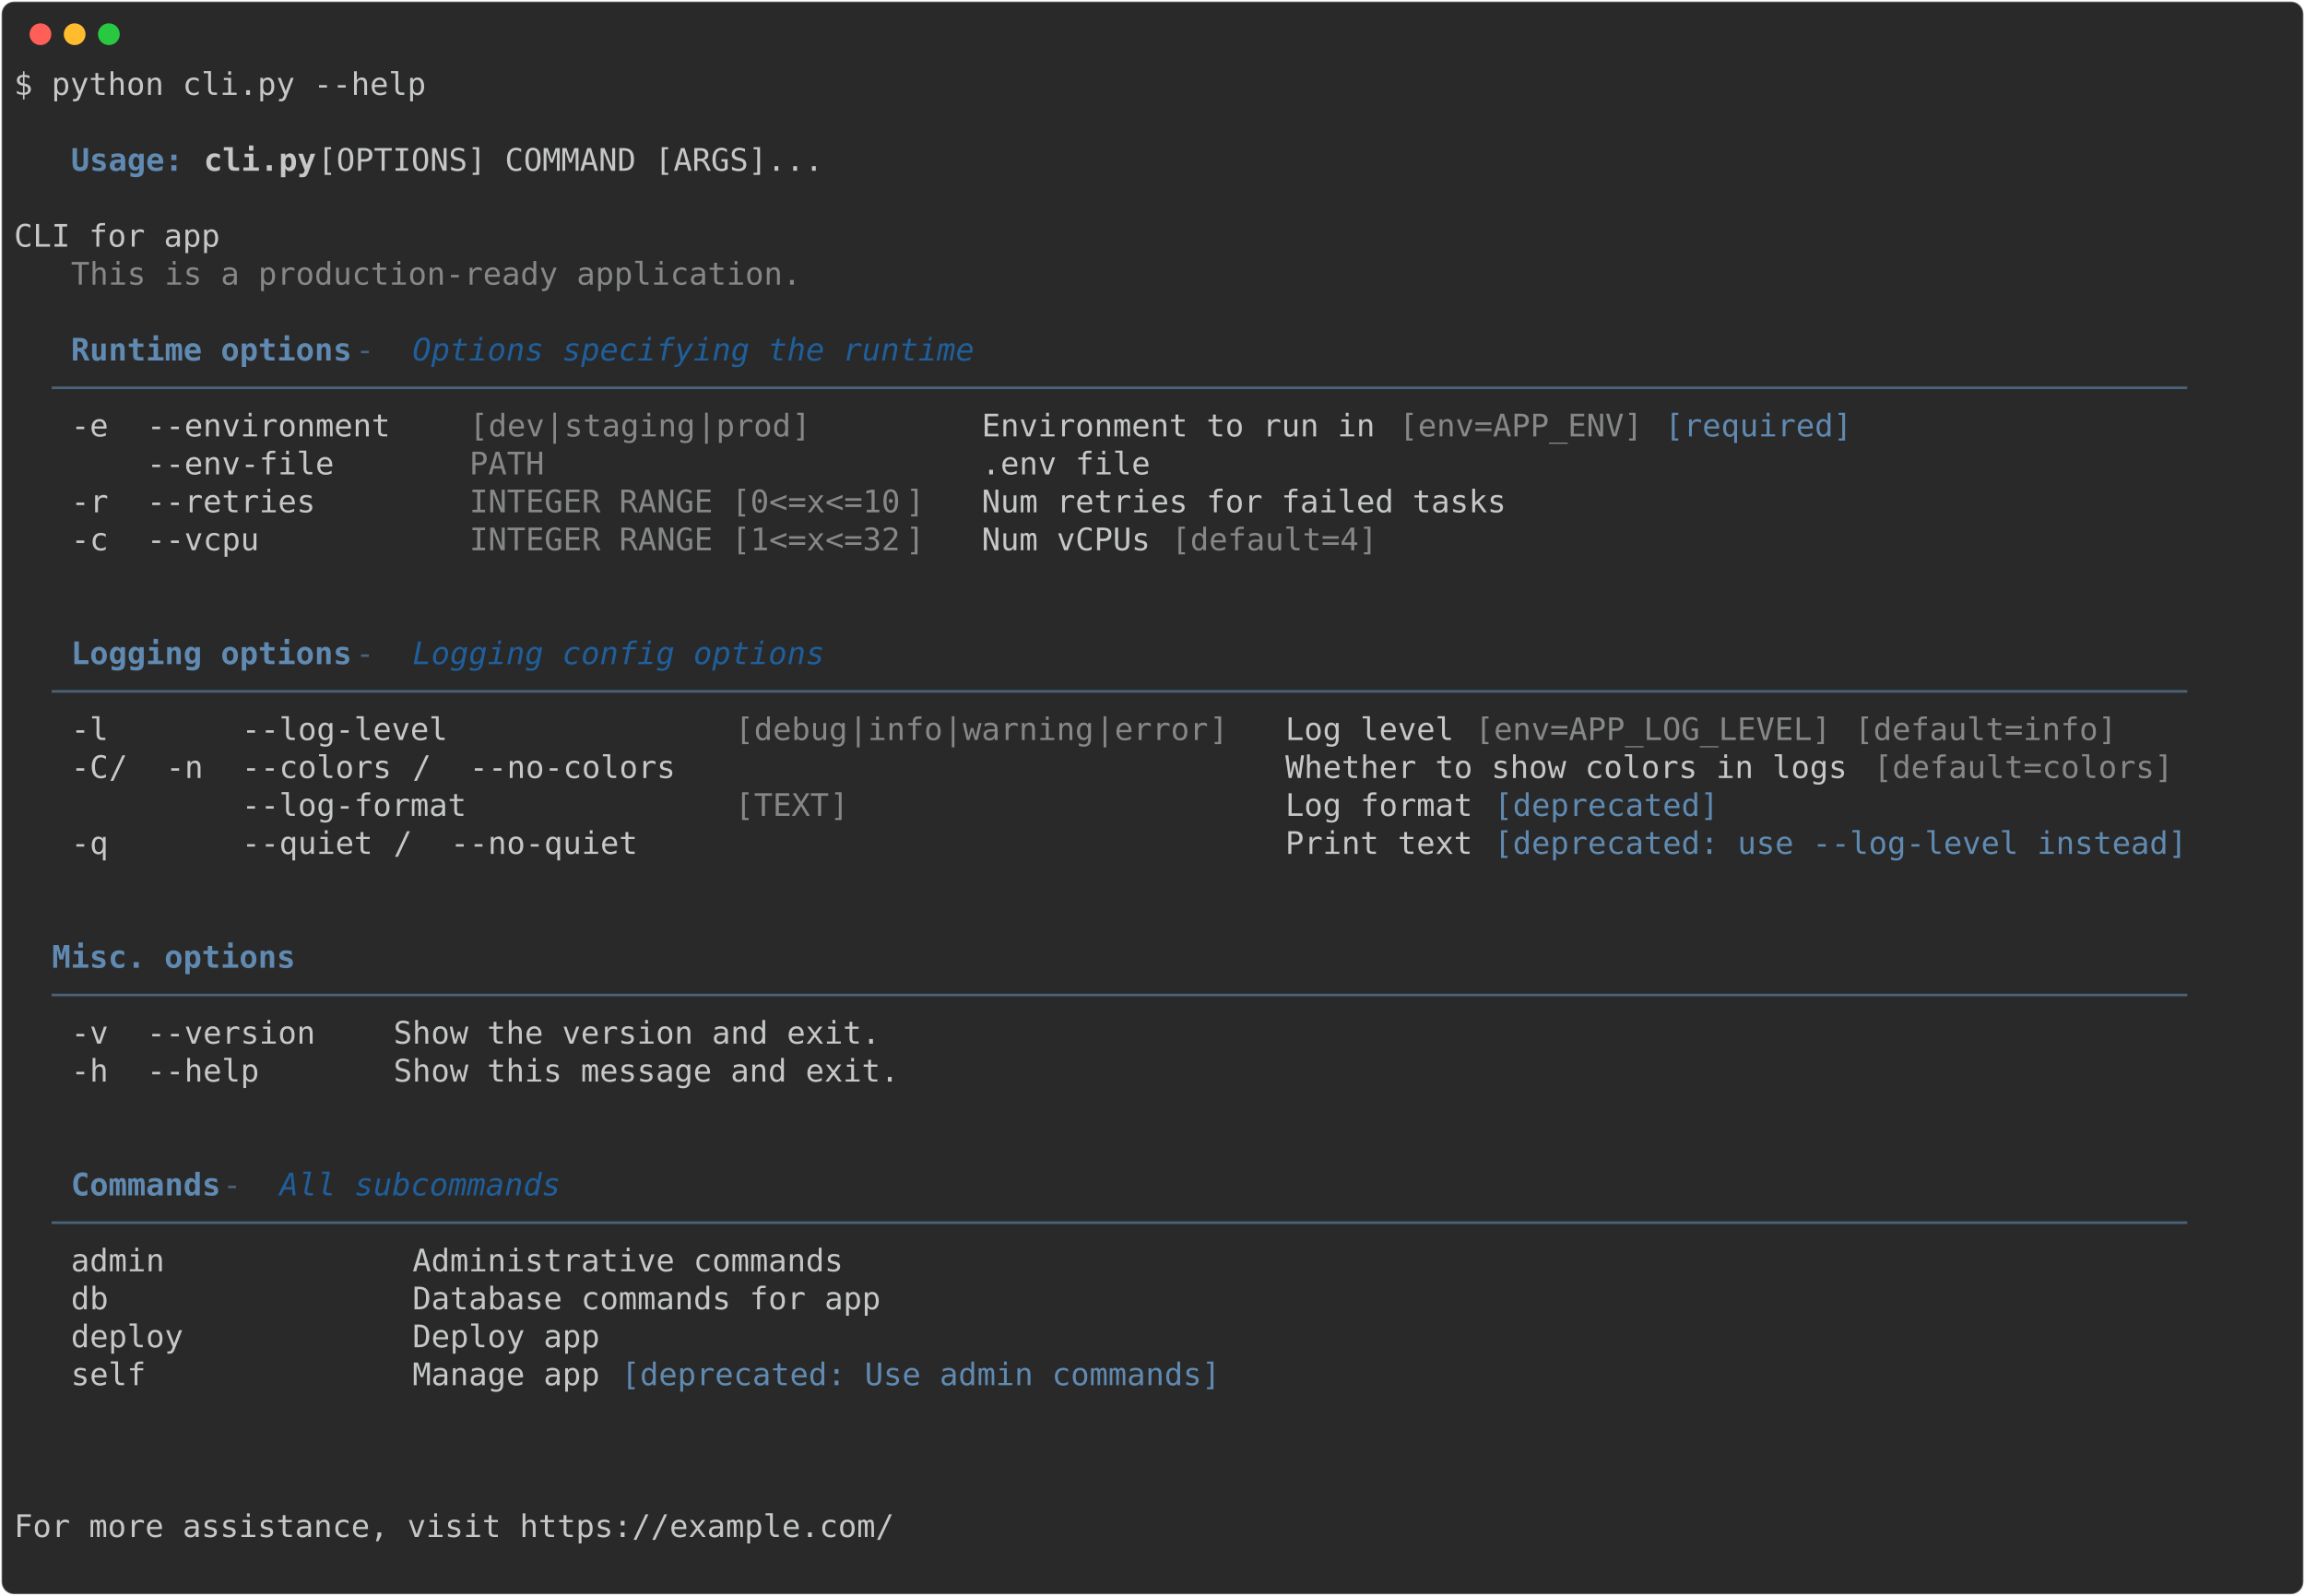
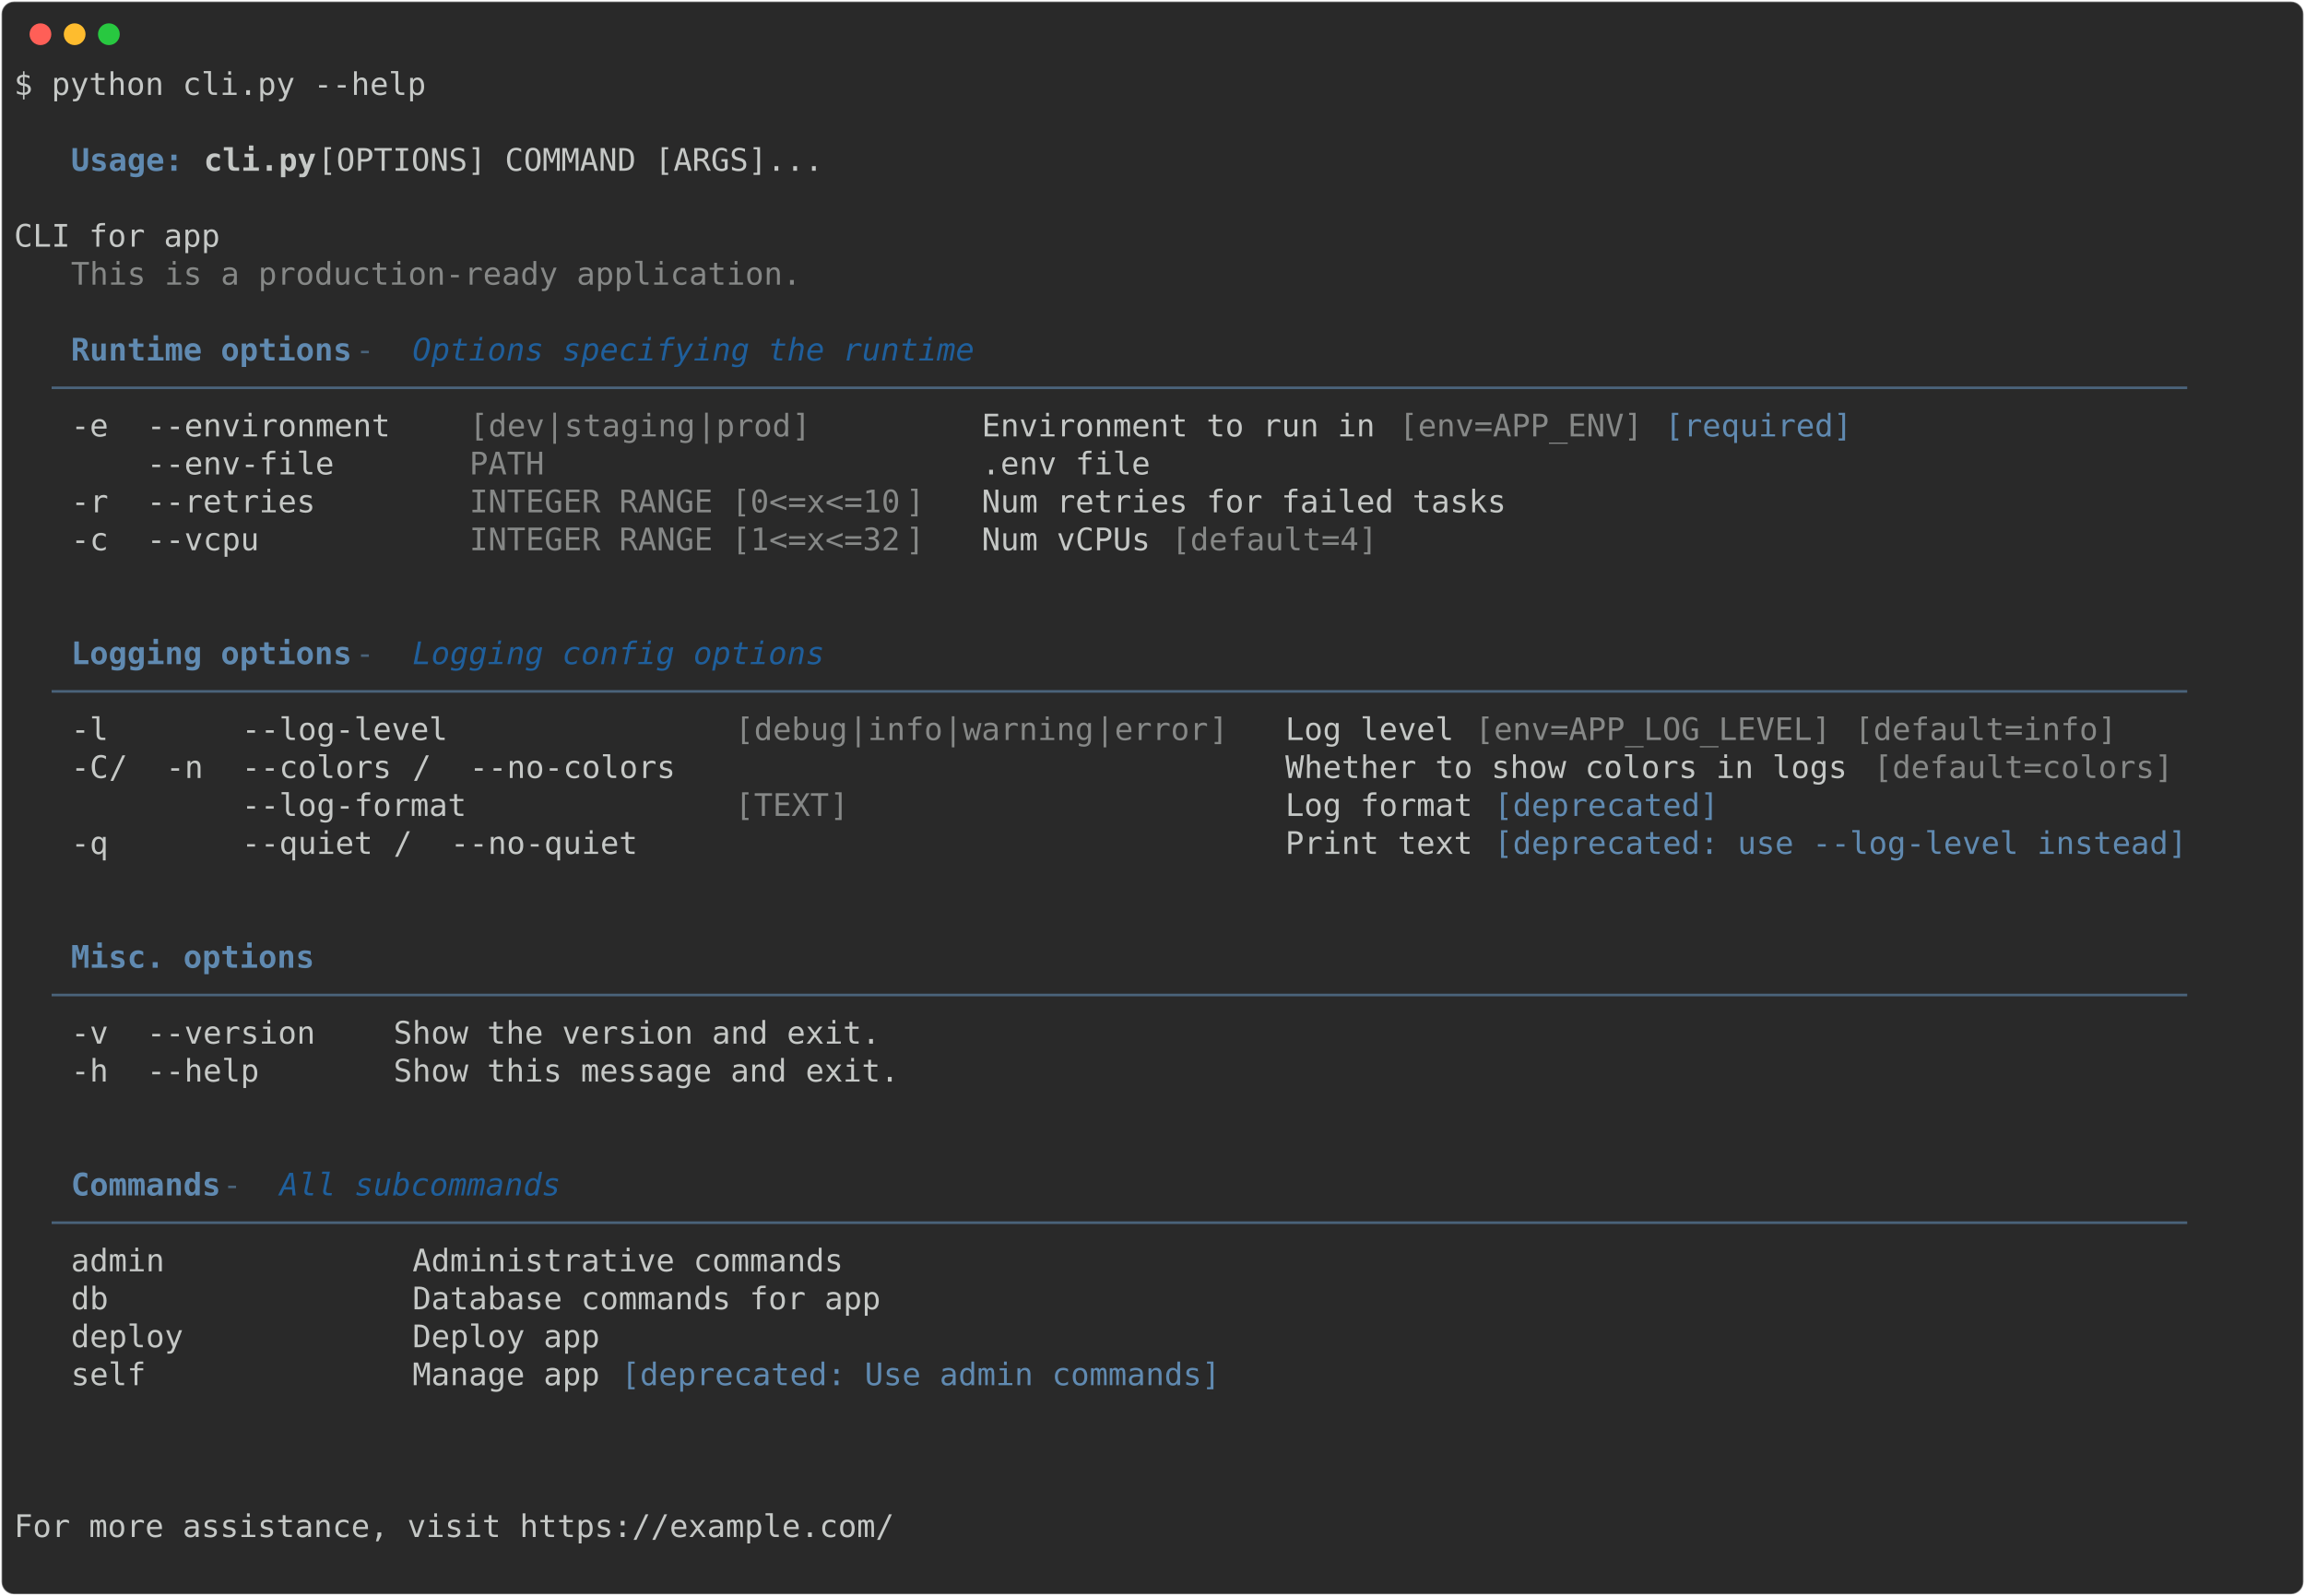
<svg xmlns="http://www.w3.org/2000/svg" class="rich-terminal" viewBox="0 0 1482 1026.0">
  <style>

    @font-face {
        font-family: "Fira Code";
        src: local("FiraCode-Regular"),
                url("https://cdnjs.cloudflare.com/ajax/libs/firacode/6.2.0/woff2/FiraCode-Regular.woff2") format("woff2"),
                url("https://cdnjs.cloudflare.com/ajax/libs/firacode/6.2.0/woff/FiraCode-Regular.woff") format("woff");
        font-style: normal;
        font-weight: 400;
    }
    @font-face {
        font-family: "Fira Code";
        src: local("FiraCode-Bold"),
                url("https://cdnjs.cloudflare.com/ajax/libs/firacode/6.2.0/woff2/FiraCode-Bold.woff2") format("woff2"),
                url("https://cdnjs.cloudflare.com/ajax/libs/firacode/6.2.0/woff/FiraCode-Bold.woff") format("woff");
        font-style: bold;
        font-weight: 700;
    }

-     .terminal-2212388597-matrix {
+     .terminal-2701169819-matrix {
        font-family: Fira Code, monospace;
        font-size: 20px;
        line-height: 24.4px;
        font-variant-east-asian: full-width;
    }

-     .terminal-2212388597-title {
+     .terminal-2701169819-title {
        font-size: 18px;
        font-weight: bold;
        font-family: arial;
    }

-     .terminal-2212388597-r1 { fill: #c5c8c6 }
- .terminal-2212388597-r2 { fill: #608ab1;font-weight: bold }
- .terminal-2212388597-r3 { fill: #c5c8c6;font-weight: bold }
- .terminal-2212388597-r4 { fill: #868887 }
- .terminal-2212388597-r5 { fill: #4a637a }
- .terminal-2212388597-r6 { fill: #1f5f9c;font-style: italic; }
- .terminal-2212388597-r7 { fill: #608ab1 }
+     .terminal-2701169819-r1 { fill: #c5c8c6 }
+ .terminal-2701169819-r2 { fill: #608ab1;font-weight: bold }
+ .terminal-2701169819-r3 { fill: #c5c8c6;font-weight: bold }
+ .terminal-2701169819-r4 { fill: #868887 }
+ .terminal-2701169819-r5 { fill: #4a637a }
+ .terminal-2701169819-r6 { fill: #1f5f9c;font-style: italic; }
+ .terminal-2701169819-r7 { fill: #608ab1 }
    </style>
  <defs>
-     <clipPath id="terminal-2212388597-clip-terminal">
+     <clipPath id="terminal-2701169819-clip-terminal">
      <rect x="0" y="0" width="1463.0" height="975.0" />
    </clipPath>
-     <clipPath id="terminal-2212388597-line-0">
+     <clipPath id="terminal-2701169819-line-0">
      <rect x="0" y="1.5" width="1464" height="24.65" />
    </clipPath>
-     <clipPath id="terminal-2212388597-line-1">
+     <clipPath id="terminal-2701169819-line-1">
      <rect x="0" y="25.9" width="1464" height="24.65" />
    </clipPath>
-     <clipPath id="terminal-2212388597-line-2">
+     <clipPath id="terminal-2701169819-line-2">
      <rect x="0" y="50.3" width="1464" height="24.65" />
    </clipPath>
-     <clipPath id="terminal-2212388597-line-3">
+     <clipPath id="terminal-2701169819-line-3">
      <rect x="0" y="74.7" width="1464" height="24.65" />
    </clipPath>
-     <clipPath id="terminal-2212388597-line-4">
+     <clipPath id="terminal-2701169819-line-4">
      <rect x="0" y="99.1" width="1464" height="24.65" />
    </clipPath>
-     <clipPath id="terminal-2212388597-line-5">
+     <clipPath id="terminal-2701169819-line-5">
      <rect x="0" y="123.5" width="1464" height="24.65" />
    </clipPath>
-     <clipPath id="terminal-2212388597-line-6">
+     <clipPath id="terminal-2701169819-line-6">
      <rect x="0" y="147.9" width="1464" height="24.65" />
    </clipPath>
-     <clipPath id="terminal-2212388597-line-7">
+     <clipPath id="terminal-2701169819-line-7">
      <rect x="0" y="172.3" width="1464" height="24.65" />
    </clipPath>
-     <clipPath id="terminal-2212388597-line-8">
+     <clipPath id="terminal-2701169819-line-8">
      <rect x="0" y="196.7" width="1464" height="24.65" />
    </clipPath>
-     <clipPath id="terminal-2212388597-line-9">
+     <clipPath id="terminal-2701169819-line-9">
      <rect x="0" y="221.1" width="1464" height="24.65" />
    </clipPath>
-     <clipPath id="terminal-2212388597-line-10">
+     <clipPath id="terminal-2701169819-line-10">
      <rect x="0" y="245.5" width="1464" height="24.65" />
    </clipPath>
-     <clipPath id="terminal-2212388597-line-11">
+     <clipPath id="terminal-2701169819-line-11">
      <rect x="0" y="269.9" width="1464" height="24.65" />
    </clipPath>
-     <clipPath id="terminal-2212388597-line-12">
+     <clipPath id="terminal-2701169819-line-12">
      <rect x="0" y="294.3" width="1464" height="24.65" />
    </clipPath>
-     <clipPath id="terminal-2212388597-line-13">
+     <clipPath id="terminal-2701169819-line-13">
      <rect x="0" y="318.7" width="1464" height="24.65" />
    </clipPath>
-     <clipPath id="terminal-2212388597-line-14">
+     <clipPath id="terminal-2701169819-line-14">
      <rect x="0" y="343.1" width="1464" height="24.65" />
    </clipPath>
-     <clipPath id="terminal-2212388597-line-15">
+     <clipPath id="terminal-2701169819-line-15">
      <rect x="0" y="367.5" width="1464" height="24.65" />
    </clipPath>
-     <clipPath id="terminal-2212388597-line-16">
+     <clipPath id="terminal-2701169819-line-16">
      <rect x="0" y="391.9" width="1464" height="24.65" />
    </clipPath>
-     <clipPath id="terminal-2212388597-line-17">
+     <clipPath id="terminal-2701169819-line-17">
      <rect x="0" y="416.3" width="1464" height="24.65" />
    </clipPath>
-     <clipPath id="terminal-2212388597-line-18">
+     <clipPath id="terminal-2701169819-line-18">
      <rect x="0" y="440.7" width="1464" height="24.65" />
    </clipPath>
-     <clipPath id="terminal-2212388597-line-19">
+     <clipPath id="terminal-2701169819-line-19">
      <rect x="0" y="465.1" width="1464" height="24.65" />
    </clipPath>
-     <clipPath id="terminal-2212388597-line-20">
+     <clipPath id="terminal-2701169819-line-20">
      <rect x="0" y="489.5" width="1464" height="24.65" />
    </clipPath>
-     <clipPath id="terminal-2212388597-line-21">
+     <clipPath id="terminal-2701169819-line-21">
      <rect x="0" y="513.9" width="1464" height="24.65" />
    </clipPath>
-     <clipPath id="terminal-2212388597-line-22">
+     <clipPath id="terminal-2701169819-line-22">
      <rect x="0" y="538.3" width="1464" height="24.65" />
    </clipPath>
-     <clipPath id="terminal-2212388597-line-23">
+     <clipPath id="terminal-2701169819-line-23">
      <rect x="0" y="562.7" width="1464" height="24.65" />
    </clipPath>
-     <clipPath id="terminal-2212388597-line-24">
+     <clipPath id="terminal-2701169819-line-24">
      <rect x="0" y="587.1" width="1464" height="24.65" />
    </clipPath>
-     <clipPath id="terminal-2212388597-line-25">
+     <clipPath id="terminal-2701169819-line-25">
      <rect x="0" y="611.5" width="1464" height="24.65" />
    </clipPath>
-     <clipPath id="terminal-2212388597-line-26">
+     <clipPath id="terminal-2701169819-line-26">
      <rect x="0" y="635.9" width="1464" height="24.65" />
    </clipPath>
-     <clipPath id="terminal-2212388597-line-27">
+     <clipPath id="terminal-2701169819-line-27">
      <rect x="0" y="660.3" width="1464" height="24.65" />
    </clipPath>
-     <clipPath id="terminal-2212388597-line-28">
+     <clipPath id="terminal-2701169819-line-28">
      <rect x="0" y="684.7" width="1464" height="24.65" />
    </clipPath>
-     <clipPath id="terminal-2212388597-line-29">
+     <clipPath id="terminal-2701169819-line-29">
      <rect x="0" y="709.1" width="1464" height="24.65" />
    </clipPath>
-     <clipPath id="terminal-2212388597-line-30">
+     <clipPath id="terminal-2701169819-line-30">
      <rect x="0" y="733.5" width="1464" height="24.65" />
    </clipPath>
-     <clipPath id="terminal-2212388597-line-31">
+     <clipPath id="terminal-2701169819-line-31">
      <rect x="0" y="757.9" width="1464" height="24.65" />
    </clipPath>
-     <clipPath id="terminal-2212388597-line-32">
+     <clipPath id="terminal-2701169819-line-32">
      <rect x="0" y="782.3" width="1464" height="24.65" />
    </clipPath>
-     <clipPath id="terminal-2212388597-line-33">
+     <clipPath id="terminal-2701169819-line-33">
      <rect x="0" y="806.7" width="1464" height="24.65" />
    </clipPath>
-     <clipPath id="terminal-2212388597-line-34">
+     <clipPath id="terminal-2701169819-line-34">
      <rect x="0" y="831.1" width="1464" height="24.65" />
    </clipPath>
-     <clipPath id="terminal-2212388597-line-35">
+     <clipPath id="terminal-2701169819-line-35">
      <rect x="0" y="855.5" width="1464" height="24.65" />
    </clipPath>
-     <clipPath id="terminal-2212388597-line-36">
+     <clipPath id="terminal-2701169819-line-36">
      <rect x="0" y="879.9" width="1464" height="24.65" />
    </clipPath>
-     <clipPath id="terminal-2212388597-line-37">
+     <clipPath id="terminal-2701169819-line-37">
      <rect x="0" y="904.3" width="1464" height="24.65" />
    </clipPath>
-     <clipPath id="terminal-2212388597-line-38">
+     <clipPath id="terminal-2701169819-line-38">
      <rect x="0" y="928.7" width="1464" height="24.65" />
    </clipPath>
  </defs>
  <rect fill="#292929" stroke="rgba(255,255,255,0.35)" stroke-width="1" x="1" y="1" width="1480" height="1024" rx="8" />
  <g transform="translate(26,22)">
    <circle cx="0" cy="0" r="7" fill="#ff5f57" />
    <circle cx="22" cy="0" r="7" fill="#febc2e" />
    <circle cx="44" cy="0" r="7" fill="#28c840" />
  </g>
-   <g transform="translate(9, 41)" clip-path="url(#terminal-2212388597-clip-terminal)">
-     <g class="terminal-2212388597-matrix">
-       <text class="terminal-2212388597-r1" x="0" y="20" textLength="268.4" clip-path="url(#terminal-2212388597-line-0)">$ python cli.py --help</text>
-       <text class="terminal-2212388597-r1" x="1464" y="20" textLength="12.2" clip-path="url(#terminal-2212388597-line-0)">
- </text>
-       <text class="terminal-2212388597-r1" x="1464" y="44.4" textLength="12.2" clip-path="url(#terminal-2212388597-line-1)">
- </text>
-       <text class="terminal-2212388597-r2" x="36.6" y="68.8" textLength="73.2" clip-path="url(#terminal-2212388597-line-2)">Usage:</text>
-       <text class="terminal-2212388597-r3" x="122" y="68.8" textLength="73.2" clip-path="url(#terminal-2212388597-line-2)">cli.py</text>
-       <text class="terminal-2212388597-r1" x="195.2" y="68.8" textLength="1268.8" clip-path="url(#terminal-2212388597-line-2)"> [OPTIONS] COMMAND [ARGS]...                                                                            </text>
-       <text class="terminal-2212388597-r1" x="1464" y="68.8" textLength="12.2" clip-path="url(#terminal-2212388597-line-2)">
- </text>
-       <text class="terminal-2212388597-r1" x="1464" y="93.2" textLength="12.2" clip-path="url(#terminal-2212388597-line-3)">
- </text>
-       <text class="terminal-2212388597-r1" x="0" y="117.6" textLength="1464" clip-path="url(#terminal-2212388597-line-4)">   CLI for app                                                                                                          </text>
-       <text class="terminal-2212388597-r1" x="1464" y="117.6" textLength="12.2" clip-path="url(#terminal-2212388597-line-4)">
- </text>
-       <text class="terminal-2212388597-r4" x="36.6" y="142" textLength="475.8" clip-path="url(#terminal-2212388597-line-5)">This is a production-ready application.</text>
-       <text class="terminal-2212388597-r1" x="1464" y="142" textLength="12.2" clip-path="url(#terminal-2212388597-line-5)">
- </text>
-       <text class="terminal-2212388597-r1" x="1464" y="166.4" textLength="12.2" clip-path="url(#terminal-2212388597-line-6)">
- </text>
-       <text class="terminal-2212388597-r2" x="36.6" y="190.8" textLength="183" clip-path="url(#terminal-2212388597-line-7)">Runtime options</text>
-       <text class="terminal-2212388597-r5" x="219.6" y="190.8" textLength="36.6" clip-path="url(#terminal-2212388597-line-7)"> - </text>
-       <text class="terminal-2212388597-r6" x="256.2" y="190.8" textLength="366" clip-path="url(#terminal-2212388597-line-7)">Options specifying the runtime</text>
-       <text class="terminal-2212388597-r1" x="1464" y="190.8" textLength="12.2" clip-path="url(#terminal-2212388597-line-7)">
- </text>
-       <text class="terminal-2212388597-r5" x="24.4" y="215.2" textLength="1415.2" clip-path="url(#terminal-2212388597-line-8)"> ────────────────────────────────────────────────────────────────────────────────────────────────────────────────── </text>
-       <text class="terminal-2212388597-r1" x="1464" y="215.2" textLength="12.2" clip-path="url(#terminal-2212388597-line-8)">
- </text>
-       <text class="terminal-2212388597-r1" x="36.6" y="239.6" textLength="36.6" clip-path="url(#terminal-2212388597-line-9)">-e </text>
-       <text class="terminal-2212388597-r1" x="85.4" y="239.6" textLength="183" clip-path="url(#terminal-2212388597-line-9)"> --environment </text>
-       <text class="terminal-2212388597-r4" x="292.8" y="239.6" textLength="12.2" clip-path="url(#terminal-2212388597-line-9)">[</text>
-       <text class="terminal-2212388597-r4" x="305" y="239.6" textLength="36.6" clip-path="url(#terminal-2212388597-line-9)">dev</text>
-       <text class="terminal-2212388597-r4" x="341.6" y="239.6" textLength="12.2" clip-path="url(#terminal-2212388597-line-9)">|</text>
-       <text class="terminal-2212388597-r4" x="353.8" y="239.6" textLength="85.4" clip-path="url(#terminal-2212388597-line-9)">staging</text>
-       <text class="terminal-2212388597-r4" x="439.2" y="239.6" textLength="12.2" clip-path="url(#terminal-2212388597-line-9)">|</text>
-       <text class="terminal-2212388597-r4" x="451.4" y="239.6" textLength="48.8" clip-path="url(#terminal-2212388597-line-9)">prod</text>
-       <text class="terminal-2212388597-r4" x="500.2" y="239.6" textLength="12.2" clip-path="url(#terminal-2212388597-line-9)">]</text>
-       <text class="terminal-2212388597-r1" x="622.2" y="239.6" textLength="256.2" clip-path="url(#terminal-2212388597-line-9)">Environment to run in</text>
-       <text class="terminal-2212388597-r4" x="890.6" y="239.6" textLength="158.6" clip-path="url(#terminal-2212388597-line-9)">[env=APP_ENV]</text>
-       <text class="terminal-2212388597-r7" x="1061.4" y="239.6" textLength="122" clip-path="url(#terminal-2212388597-line-9)">[required]</text>
-       <text class="terminal-2212388597-r1" x="1464" y="239.6" textLength="12.2" clip-path="url(#terminal-2212388597-line-9)">
- </text>
-       <text class="terminal-2212388597-r1" x="85.4" y="264" textLength="183" clip-path="url(#terminal-2212388597-line-10)"> --env-file    </text>
-       <text class="terminal-2212388597-r4" x="292.8" y="264" textLength="292.8" clip-path="url(#terminal-2212388597-line-10)">PATH                    </text>
-       <text class="terminal-2212388597-r1" x="622.2" y="264" textLength="109.8" clip-path="url(#terminal-2212388597-line-10)">.env file</text>
-       <text class="terminal-2212388597-r1" x="1464" y="264" textLength="12.2" clip-path="url(#terminal-2212388597-line-10)">
- </text>
-       <text class="terminal-2212388597-r1" x="36.6" y="288.4" textLength="36.6" clip-path="url(#terminal-2212388597-line-11)">-r </text>
-       <text class="terminal-2212388597-r1" x="85.4" y="288.4" textLength="183" clip-path="url(#terminal-2212388597-line-11)"> --retries     </text>
-       <text class="terminal-2212388597-r4" x="292.8" y="288.4" textLength="280.6" clip-path="url(#terminal-2212388597-line-11)">INTEGER RANGE [0&lt;=x&lt;=10</text>
-       <text class="terminal-2212388597-r4" x="573.4" y="288.4" textLength="12.2" clip-path="url(#terminal-2212388597-line-11)">]</text>
-       <text class="terminal-2212388597-r1" x="622.2" y="288.4" textLength="341.6" clip-path="url(#terminal-2212388597-line-11)">Num retries for failed tasks</text>
-       <text class="terminal-2212388597-r1" x="1464" y="288.4" textLength="12.2" clip-path="url(#terminal-2212388597-line-11)">
- </text>
-       <text class="terminal-2212388597-r1" x="36.6" y="312.8" textLength="36.6" clip-path="url(#terminal-2212388597-line-12)">-c </text>
-       <text class="terminal-2212388597-r1" x="85.4" y="312.8" textLength="183" clip-path="url(#terminal-2212388597-line-12)"> --vcpu        </text>
-       <text class="terminal-2212388597-r4" x="292.8" y="312.8" textLength="280.6" clip-path="url(#terminal-2212388597-line-12)">INTEGER RANGE [1&lt;=x&lt;=32</text>
-       <text class="terminal-2212388597-r4" x="573.4" y="312.8" textLength="12.2" clip-path="url(#terminal-2212388597-line-12)">]</text>
-       <text class="terminal-2212388597-r1" x="622.2" y="312.8" textLength="109.8" clip-path="url(#terminal-2212388597-line-12)">Num vCPUs</text>
-       <text class="terminal-2212388597-r4" x="744.2" y="312.8" textLength="134.2" clip-path="url(#terminal-2212388597-line-12)">[default=4]</text>
-       <text class="terminal-2212388597-r1" x="1464" y="312.8" textLength="12.2" clip-path="url(#terminal-2212388597-line-12)">
- </text>
-       <text class="terminal-2212388597-r1" x="1464" y="337.2" textLength="12.2" clip-path="url(#terminal-2212388597-line-13)">
- </text>
-       <text class="terminal-2212388597-r1" x="1464" y="361.6" textLength="12.2" clip-path="url(#terminal-2212388597-line-14)">
- </text>
-       <text class="terminal-2212388597-r2" x="36.6" y="386" textLength="183" clip-path="url(#terminal-2212388597-line-15)">Logging options</text>
-       <text class="terminal-2212388597-r5" x="219.6" y="386" textLength="36.6" clip-path="url(#terminal-2212388597-line-15)"> - </text>
-       <text class="terminal-2212388597-r6" x="256.2" y="386" textLength="268.4" clip-path="url(#terminal-2212388597-line-15)">Logging config options</text>
-       <text class="terminal-2212388597-r1" x="1464" y="386" textLength="12.2" clip-path="url(#terminal-2212388597-line-15)">
- </text>
-       <text class="terminal-2212388597-r5" x="24.4" y="410.4" textLength="1415.2" clip-path="url(#terminal-2212388597-line-16)"> ────────────────────────────────────────────────────────────────────────────────────────────────────────────────── </text>
-       <text class="terminal-2212388597-r1" x="1464" y="410.4" textLength="12.2" clip-path="url(#terminal-2212388597-line-16)">
- </text>
-       <text class="terminal-2212388597-r1" x="36.6" y="434.8" textLength="97.6" clip-path="url(#terminal-2212388597-line-17)">-l      </text>
-       <text class="terminal-2212388597-r1" x="146.4" y="434.8" textLength="292.8" clip-path="url(#terminal-2212388597-line-17)"> --log-level            </text>
-       <text class="terminal-2212388597-r4" x="463.6" y="434.8" textLength="12.2" clip-path="url(#terminal-2212388597-line-17)">[</text>
-       <text class="terminal-2212388597-r4" x="475.8" y="434.8" textLength="61" clip-path="url(#terminal-2212388597-line-17)">debug</text>
-       <text class="terminal-2212388597-r4" x="536.8" y="434.8" textLength="12.2" clip-path="url(#terminal-2212388597-line-17)">|</text>
-       <text class="terminal-2212388597-r4" x="549" y="434.8" textLength="48.8" clip-path="url(#terminal-2212388597-line-17)">info</text>
-       <text class="terminal-2212388597-r4" x="597.8" y="434.8" textLength="12.2" clip-path="url(#terminal-2212388597-line-17)">|</text>
-       <text class="terminal-2212388597-r4" x="610" y="434.8" textLength="85.4" clip-path="url(#terminal-2212388597-line-17)">warning</text>
-       <text class="terminal-2212388597-r4" x="695.4" y="434.8" textLength="12.2" clip-path="url(#terminal-2212388597-line-17)">|</text>
-       <text class="terminal-2212388597-r4" x="707.6" y="434.8" textLength="61" clip-path="url(#terminal-2212388597-line-17)">error</text>
-       <text class="terminal-2212388597-r4" x="768.6" y="434.8" textLength="12.2" clip-path="url(#terminal-2212388597-line-17)">]</text>
-       <text class="terminal-2212388597-r1" x="817.4" y="434.8" textLength="109.8" clip-path="url(#terminal-2212388597-line-17)">Log level</text>
-       <text class="terminal-2212388597-r4" x="939.4" y="434.8" textLength="231.8" clip-path="url(#terminal-2212388597-line-17)">[env=APP_LOG_LEVEL]</text>
-       <text class="terminal-2212388597-r4" x="1183.4" y="434.8" textLength="170.8" clip-path="url(#terminal-2212388597-line-17)">[default=info]</text>
-       <text class="terminal-2212388597-r1" x="1464" y="434.8" textLength="12.2" clip-path="url(#terminal-2212388597-line-17)">
- </text>
-       <text class="terminal-2212388597-r1" x="36.6" y="459.2" textLength="24.4" clip-path="url(#terminal-2212388597-line-18)">-C</text>
-       <text class="terminal-2212388597-r1" x="61" y="459.2" textLength="36.6" clip-path="url(#terminal-2212388597-line-18)"> / </text>
-       <text class="terminal-2212388597-r1" x="97.6" y="459.2" textLength="36.6" clip-path="url(#terminal-2212388597-line-18)">-n </text>
-       <text class="terminal-2212388597-r1" x="146.4" y="459.2" textLength="109.8" clip-path="url(#terminal-2212388597-line-18)"> --colors</text>
-       <text class="terminal-2212388597-r1" x="256.2" y="459.2" textLength="36.6" clip-path="url(#terminal-2212388597-line-18)"> / </text>
-       <text class="terminal-2212388597-r1" x="292.8" y="459.2" textLength="146.4" clip-path="url(#terminal-2212388597-line-18)">--no-colors </text>
-       <text class="terminal-2212388597-r1" x="817.4" y="459.2" textLength="366" clip-path="url(#terminal-2212388597-line-18)">Whether to show colors in logs</text>
-       <text class="terminal-2212388597-r4" x="1195.6" y="459.2" textLength="195.2" clip-path="url(#terminal-2212388597-line-18)">[default=colors]</text>
-       <text class="terminal-2212388597-r1" x="1464" y="459.2" textLength="12.2" clip-path="url(#terminal-2212388597-line-18)">
- </text>
-       <text class="terminal-2212388597-r1" x="146.4" y="483.6" textLength="292.8" clip-path="url(#terminal-2212388597-line-19)"> --log-format           </text>
-       <text class="terminal-2212388597-r4" x="463.6" y="483.6" textLength="12.2" clip-path="url(#terminal-2212388597-line-19)">[</text>
-       <text class="terminal-2212388597-r4" x="475.8" y="483.6" textLength="48.8" clip-path="url(#terminal-2212388597-line-19)">TEXT</text>
-       <text class="terminal-2212388597-r4" x="524.6" y="483.6" textLength="12.2" clip-path="url(#terminal-2212388597-line-19)">]</text>
-       <text class="terminal-2212388597-r1" x="817.4" y="483.6" textLength="122" clip-path="url(#terminal-2212388597-line-19)">Log format</text>
-       <text class="terminal-2212388597-r7" x="951.6" y="483.6" textLength="146.4" clip-path="url(#terminal-2212388597-line-19)">[deprecated]</text>
-       <text class="terminal-2212388597-r1" x="1464" y="483.6" textLength="12.2" clip-path="url(#terminal-2212388597-line-19)">
- </text>
-       <text class="terminal-2212388597-r1" x="36.6" y="508" textLength="97.6" clip-path="url(#terminal-2212388597-line-20)">-q      </text>
-       <text class="terminal-2212388597-r1" x="146.4" y="508" textLength="97.6" clip-path="url(#terminal-2212388597-line-20)"> --quiet</text>
-       <text class="terminal-2212388597-r1" x="244" y="508" textLength="36.6" clip-path="url(#terminal-2212388597-line-20)"> / </text>
-       <text class="terminal-2212388597-r1" x="280.6" y="508" textLength="158.6" clip-path="url(#terminal-2212388597-line-20)">--no-quiet   </text>
-       <text class="terminal-2212388597-r1" x="817.4" y="508" textLength="122" clip-path="url(#terminal-2212388597-line-20)">Print text</text>
-       <text class="terminal-2212388597-r7" x="951.6" y="508" textLength="451.4" clip-path="url(#terminal-2212388597-line-20)">[deprecated: use --log-level instead]</text>
-       <text class="terminal-2212388597-r1" x="1464" y="508" textLength="12.2" clip-path="url(#terminal-2212388597-line-20)">
- </text>
-       <text class="terminal-2212388597-r1" x="1464" y="532.4" textLength="12.2" clip-path="url(#terminal-2212388597-line-21)">
- </text>
-       <text class="terminal-2212388597-r1" x="1464" y="556.8" textLength="12.2" clip-path="url(#terminal-2212388597-line-22)">
- </text>
-       <text class="terminal-2212388597-r2" x="24.4" y="581.2" textLength="183" clip-path="url(#terminal-2212388597-line-23)"> Misc. options </text>
-       <text class="terminal-2212388597-r1" x="1464" y="581.2" textLength="12.2" clip-path="url(#terminal-2212388597-line-23)">
- </text>
-       <text class="terminal-2212388597-r5" x="24.4" y="605.6" textLength="1415.2" clip-path="url(#terminal-2212388597-line-24)"> ────────────────────────────────────────────────────────────────────────────────────────────────────────────────── </text>
-       <text class="terminal-2212388597-r1" x="1464" y="605.6" textLength="12.2" clip-path="url(#terminal-2212388597-line-24)">
- </text>
-       <text class="terminal-2212388597-r1" x="36.6" y="630" textLength="36.6" clip-path="url(#terminal-2212388597-line-25)">-v </text>
-       <text class="terminal-2212388597-r1" x="85.4" y="630" textLength="134.2" clip-path="url(#terminal-2212388597-line-25)"> --version </text>
-       <text class="terminal-2212388597-r1" x="244" y="630" textLength="317.2" clip-path="url(#terminal-2212388597-line-25)">Show the version and exit.</text>
-       <text class="terminal-2212388597-r1" x="1464" y="630" textLength="12.2" clip-path="url(#terminal-2212388597-line-25)">
- </text>
-       <text class="terminal-2212388597-r1" x="36.6" y="654.4" textLength="36.6" clip-path="url(#terminal-2212388597-line-26)">-h </text>
-       <text class="terminal-2212388597-r1" x="85.4" y="654.4" textLength="134.2" clip-path="url(#terminal-2212388597-line-26)"> --help    </text>
-       <text class="terminal-2212388597-r1" x="244" y="654.4" textLength="329.4" clip-path="url(#terminal-2212388597-line-26)">Show this message and exit.</text>
-       <text class="terminal-2212388597-r1" x="1464" y="654.4" textLength="12.2" clip-path="url(#terminal-2212388597-line-26)">
- </text>
-       <text class="terminal-2212388597-r1" x="1464" y="678.8" textLength="12.2" clip-path="url(#terminal-2212388597-line-27)">
- </text>
-       <text class="terminal-2212388597-r1" x="1464" y="703.2" textLength="12.2" clip-path="url(#terminal-2212388597-line-28)">
- </text>
-       <text class="terminal-2212388597-r2" x="36.6" y="727.6" textLength="97.6" clip-path="url(#terminal-2212388597-line-29)">Commands</text>
-       <text class="terminal-2212388597-r5" x="134.2" y="727.6" textLength="36.6" clip-path="url(#terminal-2212388597-line-29)"> - </text>
-       <text class="terminal-2212388597-r6" x="170.8" y="727.6" textLength="183" clip-path="url(#terminal-2212388597-line-29)">All subcommands</text>
-       <text class="terminal-2212388597-r1" x="1464" y="727.6" textLength="12.2" clip-path="url(#terminal-2212388597-line-29)">
- </text>
-       <text class="terminal-2212388597-r5" x="24.4" y="752" textLength="1415.2" clip-path="url(#terminal-2212388597-line-30)"> ────────────────────────────────────────────────────────────────────────────────────────────────────────────────── </text>
-       <text class="terminal-2212388597-r1" x="1464" y="752" textLength="12.2" clip-path="url(#terminal-2212388597-line-30)">
- </text>
-       <text class="terminal-2212388597-r1" x="36.6" y="776.4" textLength="195.2" clip-path="url(#terminal-2212388597-line-31)">admin           </text>
-       <text class="terminal-2212388597-r1" x="256.2" y="776.4" textLength="1171.2" clip-path="url(#terminal-2212388597-line-31)">Administrative commands                                                                         </text>
-       <text class="terminal-2212388597-r1" x="1464" y="776.4" textLength="12.2" clip-path="url(#terminal-2212388597-line-31)">
- </text>
-       <text class="terminal-2212388597-r1" x="36.6" y="800.8" textLength="195.2" clip-path="url(#terminal-2212388597-line-32)">db              </text>
-       <text class="terminal-2212388597-r1" x="256.2" y="800.8" textLength="1171.2" clip-path="url(#terminal-2212388597-line-32)">Database commands for app                                                                       </text>
-       <text class="terminal-2212388597-r1" x="1464" y="800.8" textLength="12.2" clip-path="url(#terminal-2212388597-line-32)">
- </text>
-       <text class="terminal-2212388597-r1" x="36.6" y="825.2" textLength="195.2" clip-path="url(#terminal-2212388597-line-33)">deploy          </text>
-       <text class="terminal-2212388597-r1" x="256.2" y="825.2" textLength="1171.2" clip-path="url(#terminal-2212388597-line-33)">Deploy app                                                                                      </text>
-       <text class="terminal-2212388597-r1" x="1464" y="825.2" textLength="12.2" clip-path="url(#terminal-2212388597-line-33)">
- </text>
-       <text class="terminal-2212388597-r1" x="36.6" y="849.6" textLength="195.2" clip-path="url(#terminal-2212388597-line-34)">self            </text>
-       <text class="terminal-2212388597-r1" x="256.2" y="849.6" textLength="134.2" clip-path="url(#terminal-2212388597-line-34)">Manage app </text>
-       <text class="terminal-2212388597-r7" x="390.4" y="849.6" textLength="390.4" clip-path="url(#terminal-2212388597-line-34)">[deprecated: Use admin commands]</text>
-       <text class="terminal-2212388597-r1" x="1464" y="849.6" textLength="12.2" clip-path="url(#terminal-2212388597-line-34)">
- </text>
-       <text class="terminal-2212388597-r1" x="1464" y="874" textLength="12.2" clip-path="url(#terminal-2212388597-line-35)">
- </text>
-       <text class="terminal-2212388597-r1" x="1464" y="898.4" textLength="12.2" clip-path="url(#terminal-2212388597-line-36)">
- </text>
-       <text class="terminal-2212388597-r1" x="1464" y="922.8" textLength="12.2" clip-path="url(#terminal-2212388597-line-37)">
- </text>
-       <text class="terminal-2212388597-r1" x="0" y="947.2" textLength="1464" clip-path="url(#terminal-2212388597-line-38)"> For more assistance, visit https://example.com/                                                                        </text>
-       <text class="terminal-2212388597-r1" x="1464" y="947.2" textLength="12.2" clip-path="url(#terminal-2212388597-line-38)">
- </text>
-       <text class="terminal-2212388597-r1" x="1464" y="971.6" textLength="12.2" clip-path="url(#terminal-2212388597-line-39)">
+   <g transform="translate(9, 41)" clip-path="url(#terminal-2701169819-clip-terminal)">
+     <g class="terminal-2701169819-matrix">
+       <text class="terminal-2701169819-r1" x="0" y="20" textLength="268.4" clip-path="url(#terminal-2701169819-line-0)">$ python cli.py --help</text>
+       <text class="terminal-2701169819-r1" x="1464" y="20" textLength="12.2" clip-path="url(#terminal-2701169819-line-0)">
+ </text>
+       <text class="terminal-2701169819-r1" x="1464" y="44.4" textLength="12.2" clip-path="url(#terminal-2701169819-line-1)">
+ </text>
+       <text class="terminal-2701169819-r2" x="36.6" y="68.8" textLength="73.2" clip-path="url(#terminal-2701169819-line-2)">Usage:</text>
+       <text class="terminal-2701169819-r3" x="122" y="68.8" textLength="73.2" clip-path="url(#terminal-2701169819-line-2)">cli.py</text>
+       <text class="terminal-2701169819-r1" x="195.2" y="68.8" textLength="1268.8" clip-path="url(#terminal-2701169819-line-2)"> [OPTIONS] COMMAND [ARGS]...                                                                            </text>
+       <text class="terminal-2701169819-r1" x="1464" y="68.8" textLength="12.2" clip-path="url(#terminal-2701169819-line-2)">
+ </text>
+       <text class="terminal-2701169819-r1" x="1464" y="93.2" textLength="12.2" clip-path="url(#terminal-2701169819-line-3)">
+ </text>
+       <text class="terminal-2701169819-r1" x="0" y="117.6" textLength="1464" clip-path="url(#terminal-2701169819-line-4)">   CLI for app                                                                                                          </text>
+       <text class="terminal-2701169819-r1" x="1464" y="117.6" textLength="12.2" clip-path="url(#terminal-2701169819-line-4)">
+ </text>
+       <text class="terminal-2701169819-r4" x="36.6" y="142" textLength="475.8" clip-path="url(#terminal-2701169819-line-5)">This is a production-ready application.</text>
+       <text class="terminal-2701169819-r1" x="1464" y="142" textLength="12.2" clip-path="url(#terminal-2701169819-line-5)">
+ </text>
+       <text class="terminal-2701169819-r1" x="1464" y="166.4" textLength="12.2" clip-path="url(#terminal-2701169819-line-6)">
+ </text>
+       <text class="terminal-2701169819-r2" x="36.6" y="190.8" textLength="183" clip-path="url(#terminal-2701169819-line-7)">Runtime options</text>
+       <text class="terminal-2701169819-r5" x="219.6" y="190.8" textLength="36.6" clip-path="url(#terminal-2701169819-line-7)"> - </text>
+       <text class="terminal-2701169819-r6" x="256.2" y="190.8" textLength="366" clip-path="url(#terminal-2701169819-line-7)">Options specifying the runtime</text>
+       <text class="terminal-2701169819-r1" x="1464" y="190.8" textLength="12.2" clip-path="url(#terminal-2701169819-line-7)">
+ </text>
+       <text class="terminal-2701169819-r5" x="24.4" y="215.2" textLength="1415.2" clip-path="url(#terminal-2701169819-line-8)"> ────────────────────────────────────────────────────────────────────────────────────────────────────────────────── </text>
+       <text class="terminal-2701169819-r1" x="1464" y="215.2" textLength="12.2" clip-path="url(#terminal-2701169819-line-8)">
+ </text>
+       <text class="terminal-2701169819-r1" x="36.6" y="239.6" textLength="36.6" clip-path="url(#terminal-2701169819-line-9)">-e </text>
+       <text class="terminal-2701169819-r1" x="85.4" y="239.6" textLength="183" clip-path="url(#terminal-2701169819-line-9)"> --environment </text>
+       <text class="terminal-2701169819-r4" x="292.8" y="239.6" textLength="12.2" clip-path="url(#terminal-2701169819-line-9)">[</text>
+       <text class="terminal-2701169819-r4" x="305" y="239.6" textLength="36.6" clip-path="url(#terminal-2701169819-line-9)">dev</text>
+       <text class="terminal-2701169819-r4" x="341.6" y="239.6" textLength="12.2" clip-path="url(#terminal-2701169819-line-9)">|</text>
+       <text class="terminal-2701169819-r4" x="353.8" y="239.6" textLength="85.4" clip-path="url(#terminal-2701169819-line-9)">staging</text>
+       <text class="terminal-2701169819-r4" x="439.2" y="239.6" textLength="12.2" clip-path="url(#terminal-2701169819-line-9)">|</text>
+       <text class="terminal-2701169819-r4" x="451.4" y="239.6" textLength="48.8" clip-path="url(#terminal-2701169819-line-9)">prod</text>
+       <text class="terminal-2701169819-r4" x="500.2" y="239.6" textLength="12.2" clip-path="url(#terminal-2701169819-line-9)">]</text>
+       <text class="terminal-2701169819-r1" x="622.2" y="239.6" textLength="256.2" clip-path="url(#terminal-2701169819-line-9)">Environment to run in</text>
+       <text class="terminal-2701169819-r4" x="890.6" y="239.6" textLength="158.6" clip-path="url(#terminal-2701169819-line-9)">[env=APP_ENV]</text>
+       <text class="terminal-2701169819-r7" x="1061.4" y="239.6" textLength="122" clip-path="url(#terminal-2701169819-line-9)">[required]</text>
+       <text class="terminal-2701169819-r1" x="1464" y="239.6" textLength="12.2" clip-path="url(#terminal-2701169819-line-9)">
+ </text>
+       <text class="terminal-2701169819-r1" x="85.4" y="264" textLength="183" clip-path="url(#terminal-2701169819-line-10)"> --env-file    </text>
+       <text class="terminal-2701169819-r4" x="292.8" y="264" textLength="292.8" clip-path="url(#terminal-2701169819-line-10)">PATH                    </text>
+       <text class="terminal-2701169819-r1" x="622.2" y="264" textLength="109.8" clip-path="url(#terminal-2701169819-line-10)">.env file</text>
+       <text class="terminal-2701169819-r1" x="1464" y="264" textLength="12.2" clip-path="url(#terminal-2701169819-line-10)">
+ </text>
+       <text class="terminal-2701169819-r1" x="36.6" y="288.4" textLength="36.6" clip-path="url(#terminal-2701169819-line-11)">-r </text>
+       <text class="terminal-2701169819-r1" x="85.4" y="288.4" textLength="183" clip-path="url(#terminal-2701169819-line-11)"> --retries     </text>
+       <text class="terminal-2701169819-r4" x="292.8" y="288.4" textLength="280.6" clip-path="url(#terminal-2701169819-line-11)">INTEGER RANGE [0&lt;=x&lt;=10</text>
+       <text class="terminal-2701169819-r4" x="573.4" y="288.4" textLength="12.2" clip-path="url(#terminal-2701169819-line-11)">]</text>
+       <text class="terminal-2701169819-r1" x="622.2" y="288.4" textLength="341.6" clip-path="url(#terminal-2701169819-line-11)">Num retries for failed tasks</text>
+       <text class="terminal-2701169819-r1" x="1464" y="288.4" textLength="12.2" clip-path="url(#terminal-2701169819-line-11)">
+ </text>
+       <text class="terminal-2701169819-r1" x="36.6" y="312.8" textLength="36.6" clip-path="url(#terminal-2701169819-line-12)">-c </text>
+       <text class="terminal-2701169819-r1" x="85.4" y="312.8" textLength="183" clip-path="url(#terminal-2701169819-line-12)"> --vcpu        </text>
+       <text class="terminal-2701169819-r4" x="292.8" y="312.8" textLength="280.6" clip-path="url(#terminal-2701169819-line-12)">INTEGER RANGE [1&lt;=x&lt;=32</text>
+       <text class="terminal-2701169819-r4" x="573.4" y="312.8" textLength="12.2" clip-path="url(#terminal-2701169819-line-12)">]</text>
+       <text class="terminal-2701169819-r1" x="622.2" y="312.8" textLength="109.8" clip-path="url(#terminal-2701169819-line-12)">Num vCPUs</text>
+       <text class="terminal-2701169819-r4" x="744.2" y="312.8" textLength="134.2" clip-path="url(#terminal-2701169819-line-12)">[default=4]</text>
+       <text class="terminal-2701169819-r1" x="1464" y="312.8" textLength="12.2" clip-path="url(#terminal-2701169819-line-12)">
+ </text>
+       <text class="terminal-2701169819-r1" x="1464" y="337.2" textLength="12.2" clip-path="url(#terminal-2701169819-line-13)">
+ </text>
+       <text class="terminal-2701169819-r1" x="1464" y="361.6" textLength="12.2" clip-path="url(#terminal-2701169819-line-14)">
+ </text>
+       <text class="terminal-2701169819-r2" x="36.6" y="386" textLength="183" clip-path="url(#terminal-2701169819-line-15)">Logging options</text>
+       <text class="terminal-2701169819-r5" x="219.6" y="386" textLength="36.6" clip-path="url(#terminal-2701169819-line-15)"> - </text>
+       <text class="terminal-2701169819-r6" x="256.2" y="386" textLength="268.4" clip-path="url(#terminal-2701169819-line-15)">Logging config options</text>
+       <text class="terminal-2701169819-r1" x="1464" y="386" textLength="12.2" clip-path="url(#terminal-2701169819-line-15)">
+ </text>
+       <text class="terminal-2701169819-r5" x="24.4" y="410.4" textLength="1415.2" clip-path="url(#terminal-2701169819-line-16)"> ────────────────────────────────────────────────────────────────────────────────────────────────────────────────── </text>
+       <text class="terminal-2701169819-r1" x="1464" y="410.4" textLength="12.2" clip-path="url(#terminal-2701169819-line-16)">
+ </text>
+       <text class="terminal-2701169819-r1" x="36.6" y="434.8" textLength="97.6" clip-path="url(#terminal-2701169819-line-17)">-l      </text>
+       <text class="terminal-2701169819-r1" x="146.4" y="434.8" textLength="292.8" clip-path="url(#terminal-2701169819-line-17)"> --log-level            </text>
+       <text class="terminal-2701169819-r4" x="463.6" y="434.8" textLength="12.2" clip-path="url(#terminal-2701169819-line-17)">[</text>
+       <text class="terminal-2701169819-r4" x="475.8" y="434.8" textLength="61" clip-path="url(#terminal-2701169819-line-17)">debug</text>
+       <text class="terminal-2701169819-r4" x="536.8" y="434.8" textLength="12.2" clip-path="url(#terminal-2701169819-line-17)">|</text>
+       <text class="terminal-2701169819-r4" x="549" y="434.8" textLength="48.8" clip-path="url(#terminal-2701169819-line-17)">info</text>
+       <text class="terminal-2701169819-r4" x="597.8" y="434.8" textLength="12.2" clip-path="url(#terminal-2701169819-line-17)">|</text>
+       <text class="terminal-2701169819-r4" x="610" y="434.8" textLength="85.4" clip-path="url(#terminal-2701169819-line-17)">warning</text>
+       <text class="terminal-2701169819-r4" x="695.4" y="434.8" textLength="12.2" clip-path="url(#terminal-2701169819-line-17)">|</text>
+       <text class="terminal-2701169819-r4" x="707.6" y="434.8" textLength="61" clip-path="url(#terminal-2701169819-line-17)">error</text>
+       <text class="terminal-2701169819-r4" x="768.6" y="434.8" textLength="12.2" clip-path="url(#terminal-2701169819-line-17)">]</text>
+       <text class="terminal-2701169819-r1" x="817.4" y="434.8" textLength="109.8" clip-path="url(#terminal-2701169819-line-17)">Log level</text>
+       <text class="terminal-2701169819-r4" x="939.4" y="434.8" textLength="231.8" clip-path="url(#terminal-2701169819-line-17)">[env=APP_LOG_LEVEL]</text>
+       <text class="terminal-2701169819-r4" x="1183.4" y="434.8" textLength="170.8" clip-path="url(#terminal-2701169819-line-17)">[default=info]</text>
+       <text class="terminal-2701169819-r1" x="1464" y="434.8" textLength="12.2" clip-path="url(#terminal-2701169819-line-17)">
+ </text>
+       <text class="terminal-2701169819-r1" x="36.6" y="459.2" textLength="24.4" clip-path="url(#terminal-2701169819-line-18)">-C</text>
+       <text class="terminal-2701169819-r1" x="61" y="459.2" textLength="36.6" clip-path="url(#terminal-2701169819-line-18)"> / </text>
+       <text class="terminal-2701169819-r1" x="97.6" y="459.2" textLength="36.6" clip-path="url(#terminal-2701169819-line-18)">-n </text>
+       <text class="terminal-2701169819-r1" x="146.4" y="459.2" textLength="109.8" clip-path="url(#terminal-2701169819-line-18)"> --colors</text>
+       <text class="terminal-2701169819-r1" x="256.2" y="459.2" textLength="36.6" clip-path="url(#terminal-2701169819-line-18)"> / </text>
+       <text class="terminal-2701169819-r1" x="292.8" y="459.2" textLength="146.4" clip-path="url(#terminal-2701169819-line-18)">--no-colors </text>
+       <text class="terminal-2701169819-r1" x="817.4" y="459.2" textLength="366" clip-path="url(#terminal-2701169819-line-18)">Whether to show colors in logs</text>
+       <text class="terminal-2701169819-r4" x="1195.6" y="459.2" textLength="195.2" clip-path="url(#terminal-2701169819-line-18)">[default=colors]</text>
+       <text class="terminal-2701169819-r1" x="1464" y="459.2" textLength="12.2" clip-path="url(#terminal-2701169819-line-18)">
+ </text>
+       <text class="terminal-2701169819-r1" x="146.4" y="483.6" textLength="292.8" clip-path="url(#terminal-2701169819-line-19)"> --log-format           </text>
+       <text class="terminal-2701169819-r4" x="463.6" y="483.6" textLength="12.2" clip-path="url(#terminal-2701169819-line-19)">[</text>
+       <text class="terminal-2701169819-r4" x="475.8" y="483.6" textLength="48.8" clip-path="url(#terminal-2701169819-line-19)">TEXT</text>
+       <text class="terminal-2701169819-r4" x="524.6" y="483.6" textLength="12.2" clip-path="url(#terminal-2701169819-line-19)">]</text>
+       <text class="terminal-2701169819-r1" x="817.4" y="483.6" textLength="122" clip-path="url(#terminal-2701169819-line-19)">Log format</text>
+       <text class="terminal-2701169819-r7" x="951.6" y="483.6" textLength="146.4" clip-path="url(#terminal-2701169819-line-19)">[deprecated]</text>
+       <text class="terminal-2701169819-r1" x="1464" y="483.6" textLength="12.2" clip-path="url(#terminal-2701169819-line-19)">
+ </text>
+       <text class="terminal-2701169819-r1" x="36.6" y="508" textLength="97.6" clip-path="url(#terminal-2701169819-line-20)">-q      </text>
+       <text class="terminal-2701169819-r1" x="146.4" y="508" textLength="97.6" clip-path="url(#terminal-2701169819-line-20)"> --quiet</text>
+       <text class="terminal-2701169819-r1" x="244" y="508" textLength="36.6" clip-path="url(#terminal-2701169819-line-20)"> / </text>
+       <text class="terminal-2701169819-r1" x="280.6" y="508" textLength="158.6" clip-path="url(#terminal-2701169819-line-20)">--no-quiet   </text>
+       <text class="terminal-2701169819-r1" x="817.4" y="508" textLength="122" clip-path="url(#terminal-2701169819-line-20)">Print text</text>
+       <text class="terminal-2701169819-r7" x="951.6" y="508" textLength="451.4" clip-path="url(#terminal-2701169819-line-20)">[deprecated: use --log-level instead]</text>
+       <text class="terminal-2701169819-r1" x="1464" y="508" textLength="12.2" clip-path="url(#terminal-2701169819-line-20)">
+ </text>
+       <text class="terminal-2701169819-r1" x="1464" y="532.4" textLength="12.2" clip-path="url(#terminal-2701169819-line-21)">
+ </text>
+       <text class="terminal-2701169819-r1" x="1464" y="556.8" textLength="12.2" clip-path="url(#terminal-2701169819-line-22)">
+ </text>
+       <text class="terminal-2701169819-r2" x="36.6" y="581.2" textLength="158.6" clip-path="url(#terminal-2701169819-line-23)">Misc. options</text>
+       <text class="terminal-2701169819-r1" x="1464" y="581.2" textLength="12.2" clip-path="url(#terminal-2701169819-line-23)">
+ </text>
+       <text class="terminal-2701169819-r5" x="24.4" y="605.6" textLength="1415.2" clip-path="url(#terminal-2701169819-line-24)"> ────────────────────────────────────────────────────────────────────────────────────────────────────────────────── </text>
+       <text class="terminal-2701169819-r1" x="1464" y="605.6" textLength="12.2" clip-path="url(#terminal-2701169819-line-24)">
+ </text>
+       <text class="terminal-2701169819-r1" x="36.6" y="630" textLength="36.6" clip-path="url(#terminal-2701169819-line-25)">-v </text>
+       <text class="terminal-2701169819-r1" x="85.4" y="630" textLength="134.2" clip-path="url(#terminal-2701169819-line-25)"> --version </text>
+       <text class="terminal-2701169819-r1" x="244" y="630" textLength="317.2" clip-path="url(#terminal-2701169819-line-25)">Show the version and exit.</text>
+       <text class="terminal-2701169819-r1" x="1464" y="630" textLength="12.2" clip-path="url(#terminal-2701169819-line-25)">
+ </text>
+       <text class="terminal-2701169819-r1" x="36.6" y="654.4" textLength="36.6" clip-path="url(#terminal-2701169819-line-26)">-h </text>
+       <text class="terminal-2701169819-r1" x="85.4" y="654.4" textLength="134.2" clip-path="url(#terminal-2701169819-line-26)"> --help    </text>
+       <text class="terminal-2701169819-r1" x="244" y="654.4" textLength="329.4" clip-path="url(#terminal-2701169819-line-26)">Show this message and exit.</text>
+       <text class="terminal-2701169819-r1" x="1464" y="654.4" textLength="12.2" clip-path="url(#terminal-2701169819-line-26)">
+ </text>
+       <text class="terminal-2701169819-r1" x="1464" y="678.8" textLength="12.2" clip-path="url(#terminal-2701169819-line-27)">
+ </text>
+       <text class="terminal-2701169819-r1" x="1464" y="703.2" textLength="12.2" clip-path="url(#terminal-2701169819-line-28)">
+ </text>
+       <text class="terminal-2701169819-r2" x="36.6" y="727.6" textLength="97.6" clip-path="url(#terminal-2701169819-line-29)">Commands</text>
+       <text class="terminal-2701169819-r5" x="134.2" y="727.6" textLength="36.6" clip-path="url(#terminal-2701169819-line-29)"> - </text>
+       <text class="terminal-2701169819-r6" x="170.8" y="727.6" textLength="183" clip-path="url(#terminal-2701169819-line-29)">All subcommands</text>
+       <text class="terminal-2701169819-r1" x="1464" y="727.6" textLength="12.2" clip-path="url(#terminal-2701169819-line-29)">
+ </text>
+       <text class="terminal-2701169819-r5" x="24.4" y="752" textLength="1415.2" clip-path="url(#terminal-2701169819-line-30)"> ────────────────────────────────────────────────────────────────────────────────────────────────────────────────── </text>
+       <text class="terminal-2701169819-r1" x="1464" y="752" textLength="12.2" clip-path="url(#terminal-2701169819-line-30)">
+ </text>
+       <text class="terminal-2701169819-r1" x="36.6" y="776.4" textLength="195.2" clip-path="url(#terminal-2701169819-line-31)">admin           </text>
+       <text class="terminal-2701169819-r1" x="256.2" y="776.4" textLength="1171.2" clip-path="url(#terminal-2701169819-line-31)">Administrative commands                                                                         </text>
+       <text class="terminal-2701169819-r1" x="1464" y="776.4" textLength="12.2" clip-path="url(#terminal-2701169819-line-31)">
+ </text>
+       <text class="terminal-2701169819-r1" x="36.6" y="800.8" textLength="195.2" clip-path="url(#terminal-2701169819-line-32)">db              </text>
+       <text class="terminal-2701169819-r1" x="256.2" y="800.8" textLength="1171.2" clip-path="url(#terminal-2701169819-line-32)">Database commands for app                                                                       </text>
+       <text class="terminal-2701169819-r1" x="1464" y="800.8" textLength="12.2" clip-path="url(#terminal-2701169819-line-32)">
+ </text>
+       <text class="terminal-2701169819-r1" x="36.6" y="825.2" textLength="195.2" clip-path="url(#terminal-2701169819-line-33)">deploy          </text>
+       <text class="terminal-2701169819-r1" x="256.2" y="825.2" textLength="1171.2" clip-path="url(#terminal-2701169819-line-33)">Deploy app                                                                                      </text>
+       <text class="terminal-2701169819-r1" x="1464" y="825.2" textLength="12.2" clip-path="url(#terminal-2701169819-line-33)">
+ </text>
+       <text class="terminal-2701169819-r1" x="36.6" y="849.6" textLength="195.2" clip-path="url(#terminal-2701169819-line-34)">self            </text>
+       <text class="terminal-2701169819-r1" x="256.2" y="849.6" textLength="134.2" clip-path="url(#terminal-2701169819-line-34)">Manage app </text>
+       <text class="terminal-2701169819-r7" x="390.4" y="849.6" textLength="390.4" clip-path="url(#terminal-2701169819-line-34)">[deprecated: Use admin commands]</text>
+       <text class="terminal-2701169819-r1" x="1464" y="849.6" textLength="12.2" clip-path="url(#terminal-2701169819-line-34)">
+ </text>
+       <text class="terminal-2701169819-r1" x="1464" y="874" textLength="12.2" clip-path="url(#terminal-2701169819-line-35)">
+ </text>
+       <text class="terminal-2701169819-r1" x="1464" y="898.4" textLength="12.2" clip-path="url(#terminal-2701169819-line-36)">
+ </text>
+       <text class="terminal-2701169819-r1" x="1464" y="922.8" textLength="12.2" clip-path="url(#terminal-2701169819-line-37)">
+ </text>
+       <text class="terminal-2701169819-r1" x="0" y="947.2" textLength="1464" clip-path="url(#terminal-2701169819-line-38)"> For more assistance, visit https://example.com/                                                                        </text>
+       <text class="terminal-2701169819-r1" x="1464" y="947.2" textLength="12.2" clip-path="url(#terminal-2701169819-line-38)">
+ </text>
+       <text class="terminal-2701169819-r1" x="1464" y="971.6" textLength="12.2" clip-path="url(#terminal-2701169819-line-39)">
</text>
    </g>
  </g>
</svg>
